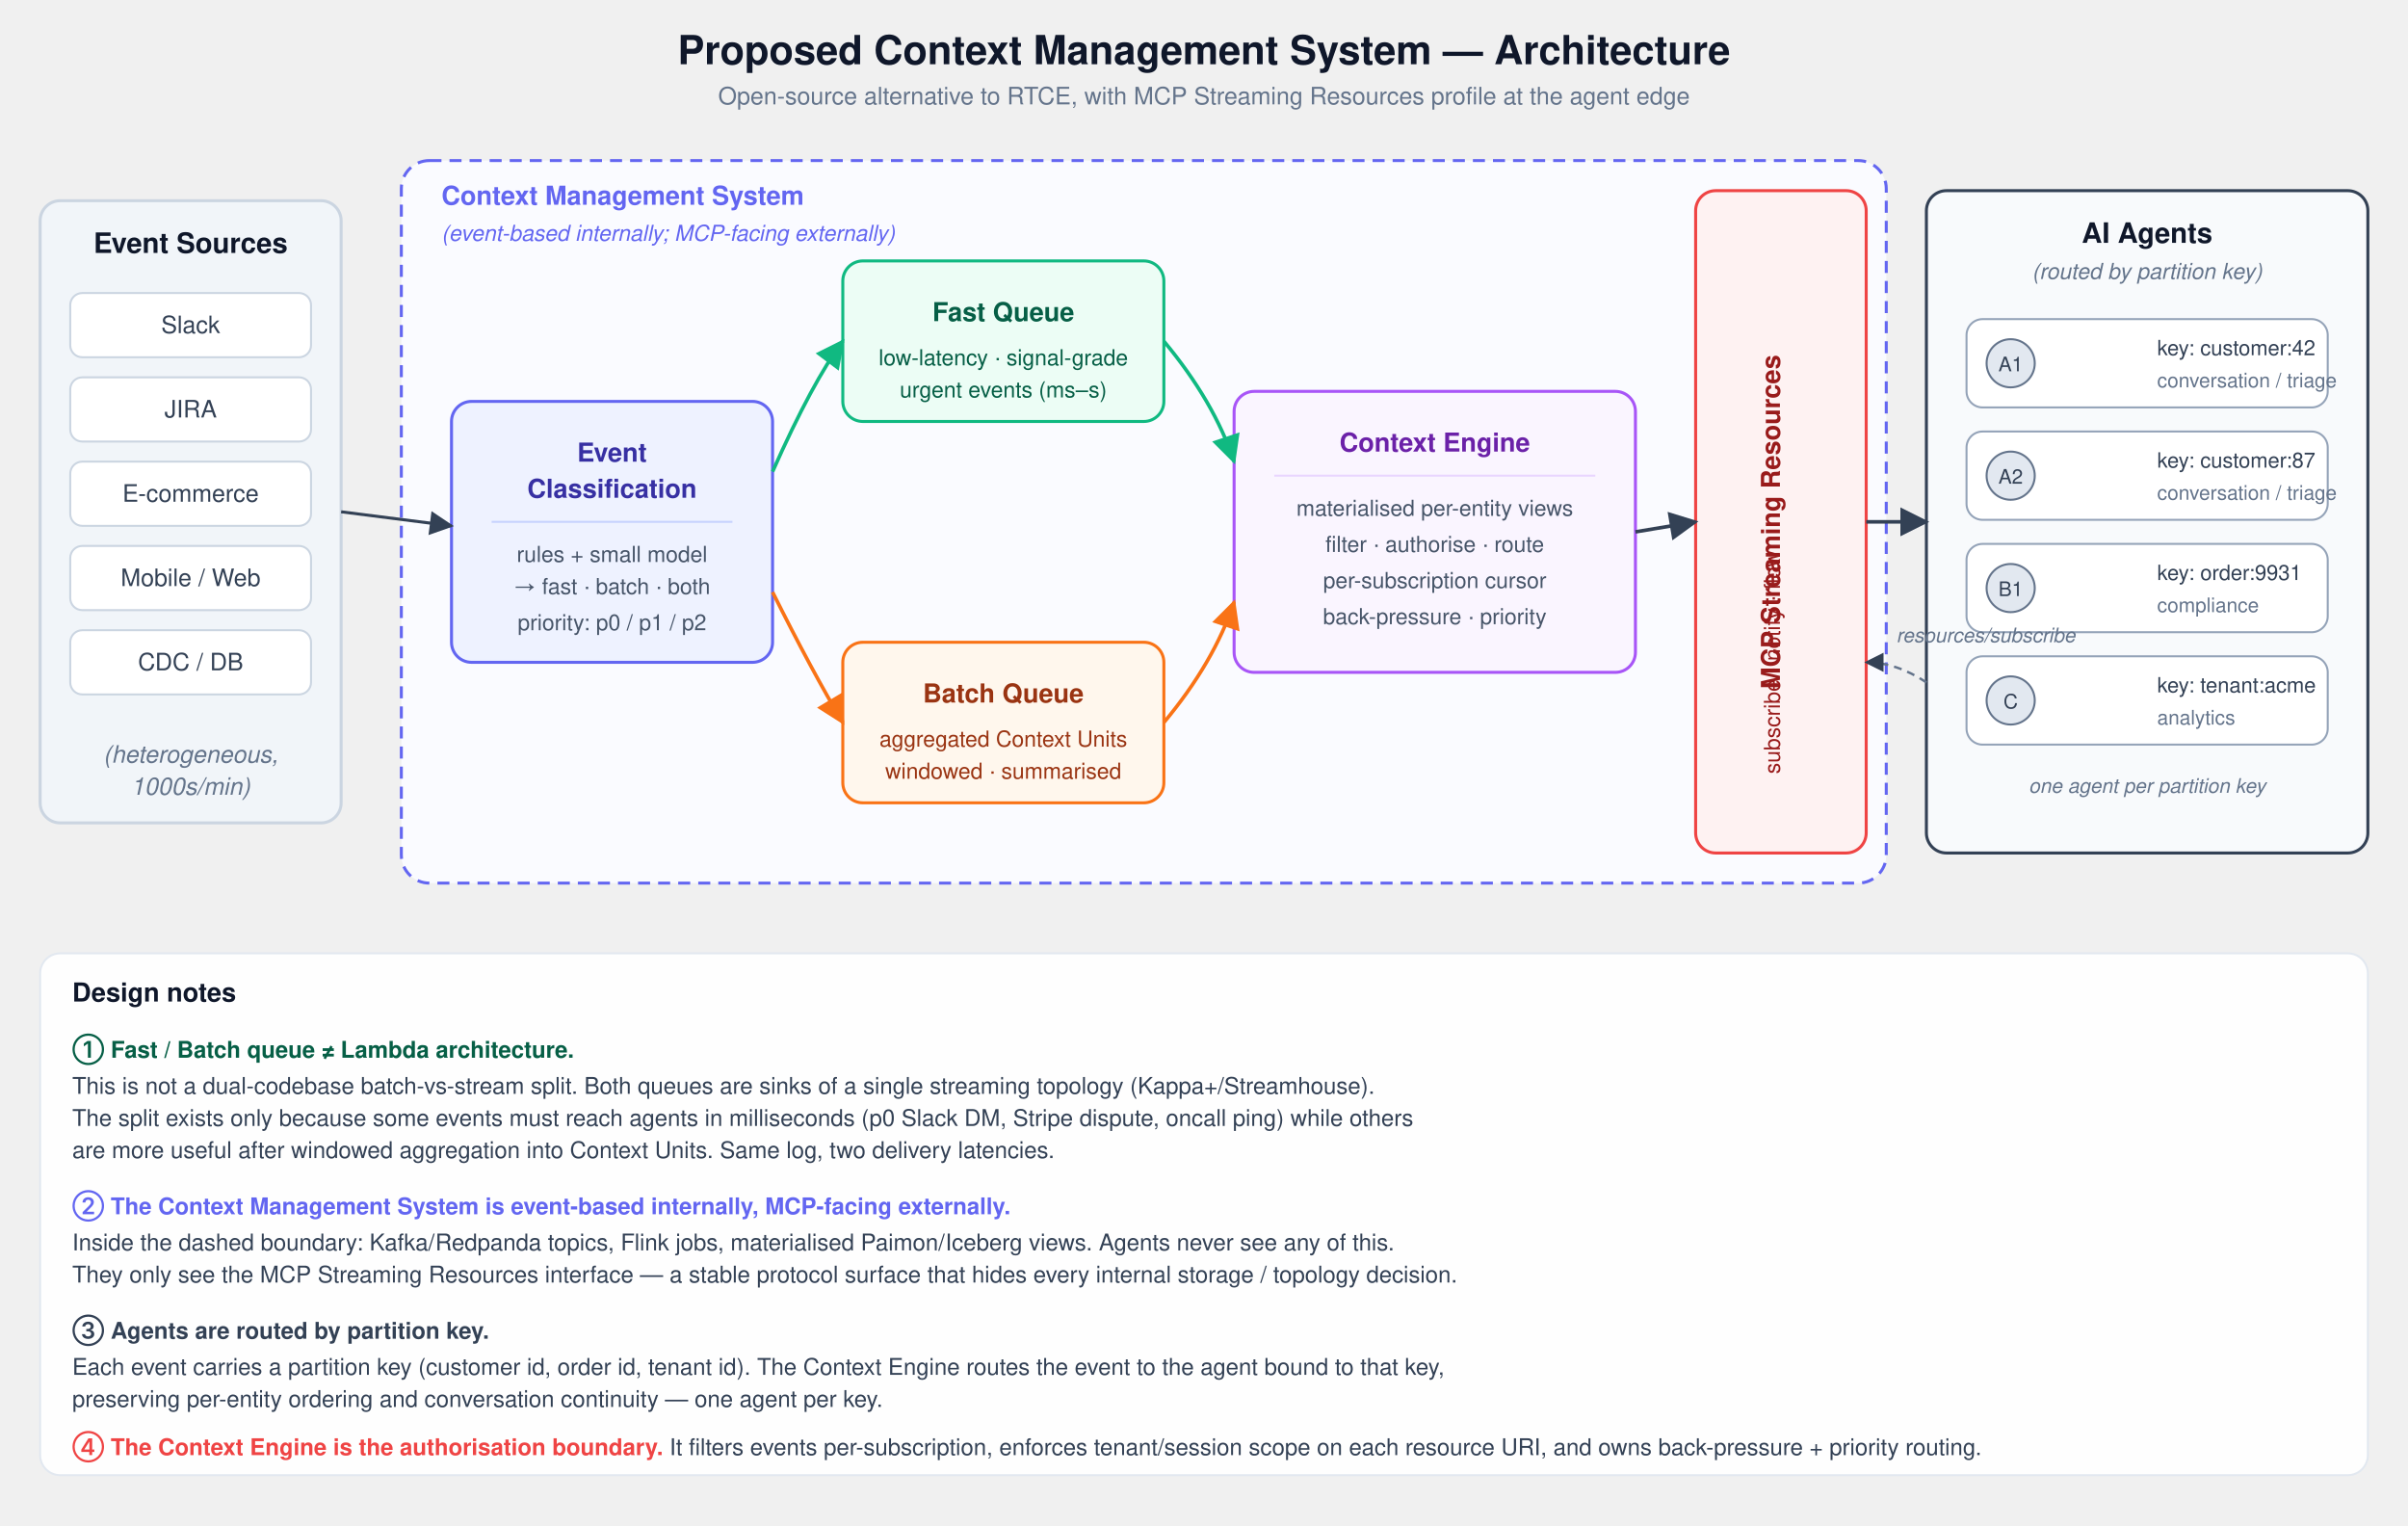
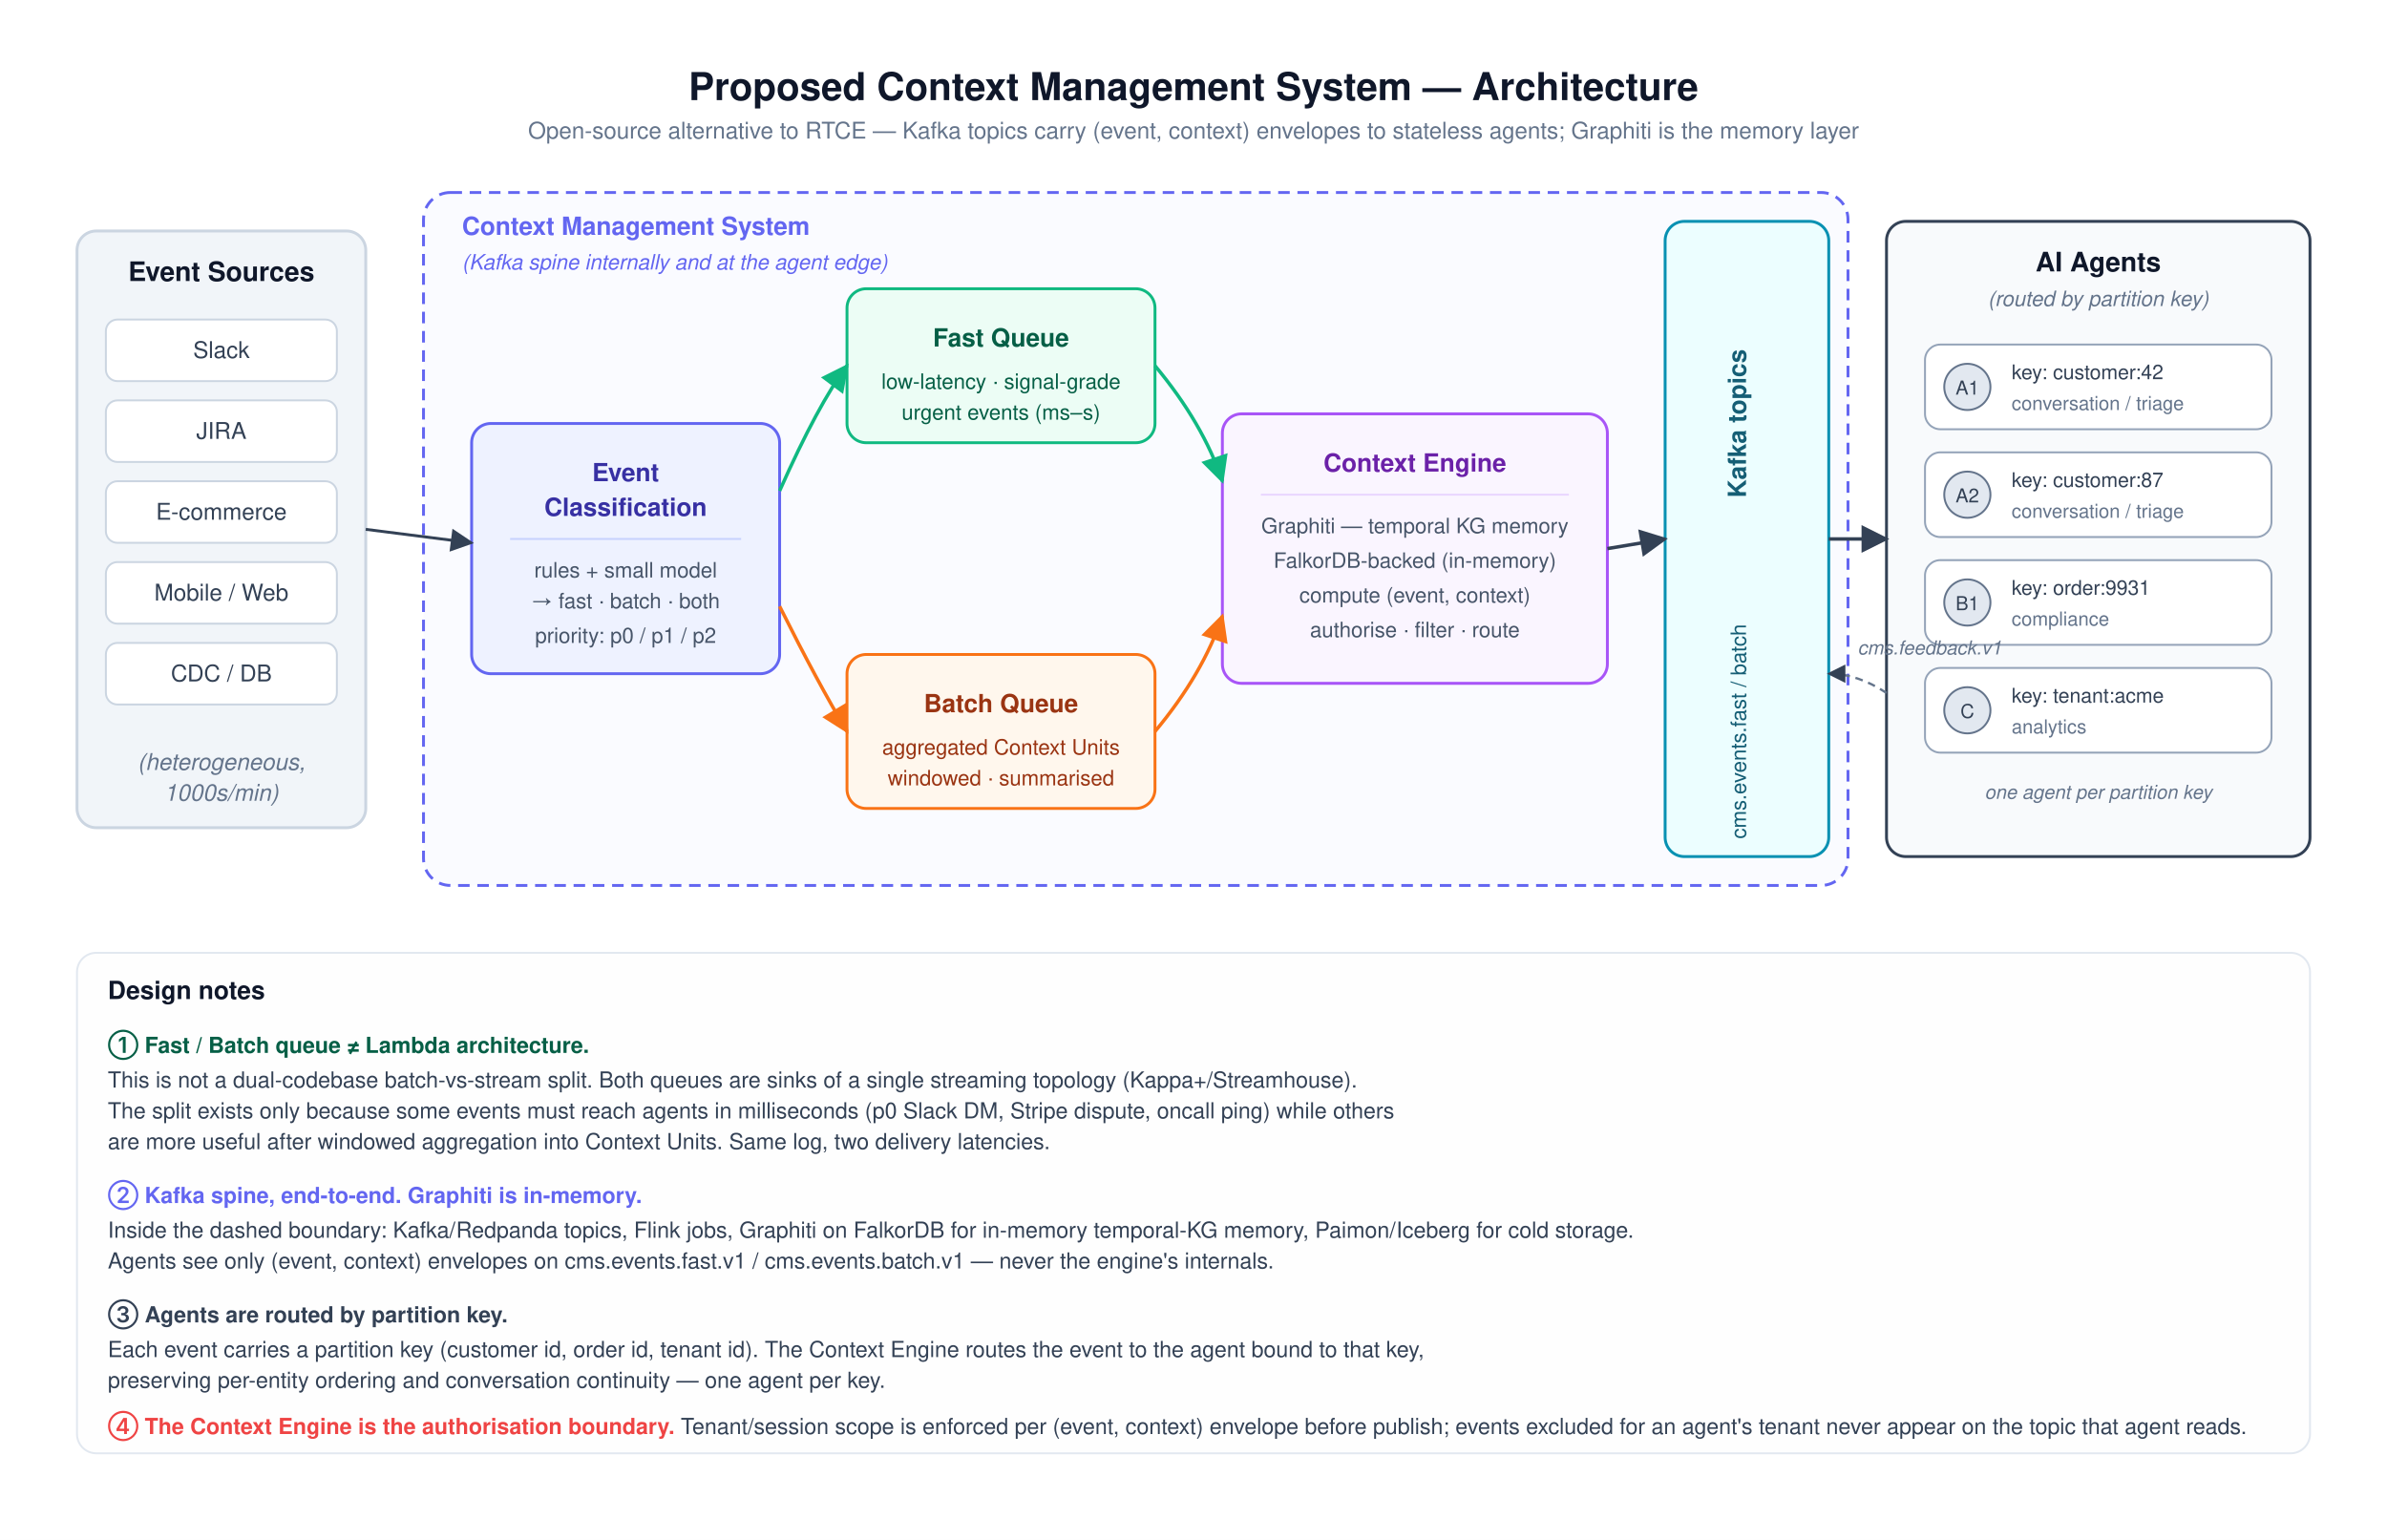
- <svg xmlns="http://www.w3.org/2000/svg" viewBox="0 0 1200 760" font-family="system-ui, -apple-system, 'Segoe UI', Helvetica, Arial, sans-serif">
+ <svg xmlns="http://www.w3.org/2000/svg" viewBox="-20 -20 1240 800" font-family="system-ui, -apple-system, 'Segoe UI', Helvetica, Arial, sans-serif">
  <defs>
    <marker id="arrow" viewBox="0 0 10 10" refX="9" refY="5" markerWidth="8" markerHeight="8" orient="auto-start-reverse">
      <path d="M0,0 L10,5 L0,10 z" fill="#334155" />
    </marker>
    <marker id="arrow-fast" viewBox="0 0 10 10" refX="9" refY="5" markerWidth="8" markerHeight="8" orient="auto-start-reverse">
      <path d="M0,0 L10,5 L0,10 z" fill="#10b981" />
    </marker>
    <marker id="arrow-batch" viewBox="0 0 10 10" refX="9" refY="5" markerWidth="8" markerHeight="8" orient="auto-start-reverse">
      <path d="M0,0 L10,5 L0,10 z" fill="#f97316" />
    </marker>
  </defs>
+   <rect x="-20" y="-20" width="1240" height="800" fill="#ffffff" />
  <text x="600" y="32" text-anchor="middle" font-size="20" font-weight="600" fill="#0f172a">Proposed Context Management System — Architecture</text>
-   <text x="600" y="52" text-anchor="middle" font-size="12" fill="#64748b">Open-source alternative to RTCE, with MCP Streaming Resources profile at the agent edge</text>
+   <text x="600" y="52" text-anchor="middle" font-size="12" fill="#64748b">Open-source alternative to RTCE — Kafka topics carry (event, context) envelopes to stateless agents; Graphiti is the memory layer</text>
  <rect x="200" y="80" width="740" height="360" rx="14" fill="#fafbff" stroke="#6366f1" stroke-width="1.5" stroke-dasharray="6 4" />
  <text x="220" y="102" font-size="13" font-weight="600" fill="#6366f1">Context Management System</text>
-   <text x="220" y="120" font-size="11" fill="#6366f1" font-style="italic">(event-based internally; MCP-facing externally)</text>
+   <text x="220" y="120" font-size="11" fill="#6366f1" font-style="italic">(Kafka spine internally and at the agent edge)</text>
  <g transform="translate(20,100)">
    <rect width="150" height="310" rx="10" fill="#f1f5f9" stroke="#cbd5e1" stroke-width="1.5" />
    <text x="75" y="26" text-anchor="middle" font-size="14" font-weight="600" fill="#0f172a">Event Sources</text>
    <g font-size="12" fill="#334155">
      <rect x="15" y="46" width="120" height="32" rx="6" fill="#ffffff" stroke="#cbd5e1" />
      <text x="75" y="66" text-anchor="middle">Slack</text>
      <rect x="15" y="88" width="120" height="32" rx="6" fill="#ffffff" stroke="#cbd5e1" />
      <text x="75" y="108" text-anchor="middle">JIRA</text>
      <rect x="15" y="130" width="120" height="32" rx="6" fill="#ffffff" stroke="#cbd5e1" />
      <text x="75" y="150" text-anchor="middle">E-commerce</text>
      <rect x="15" y="172" width="120" height="32" rx="6" fill="#ffffff" stroke="#cbd5e1" />
      <text x="75" y="192" text-anchor="middle">Mobile / Web</text>
      <rect x="15" y="214" width="120" height="32" rx="6" fill="#ffffff" stroke="#cbd5e1" />
      <text x="75" y="234" text-anchor="middle">CDC / DB</text>
      <text x="75" y="280" text-anchor="middle" fill="#64748b" font-style="italic">(heterogeneous,</text>
      <text x="75" y="296" text-anchor="middle" fill="#64748b" font-style="italic">1000s/min)</text>
    </g>
  </g>
  <g transform="translate(225, 200)">
    <rect width="160" height="130" rx="10" fill="#eef2ff" stroke="#6366f1" stroke-width="1.5" />
    <text x="80" y="30" text-anchor="middle" font-size="13" font-weight="600" fill="#3730a3">Event</text>
    <text x="80" y="48" text-anchor="middle" font-size="13" font-weight="600" fill="#3730a3">Classification</text>
    <line x1="20" y1="60" x2="140" y2="60" stroke="#c7d2fe" stroke-width="1" />
    <text x="80" y="80" text-anchor="middle" font-size="11" fill="#475569">rules + small model</text>
    <text x="80" y="96" text-anchor="middle" font-size="11" fill="#475569">→ fast · batch · both</text>
    <text x="80" y="114" text-anchor="middle" font-size="11" fill="#475569">priority: p0 / p1 / p2</text>
  </g>
  <g transform="translate(420, 130)">
    <rect width="160" height="80" rx="10" fill="#ecfdf5" stroke="#10b981" stroke-width="1.5" />
    <text x="80" y="30" text-anchor="middle" font-size="13" font-weight="600" fill="#065f46">Fast Queue</text>
    <text x="80" y="52" text-anchor="middle" font-size="11" fill="#065f46">low-latency · signal-grade</text>
    <text x="80" y="68" text-anchor="middle" font-size="11" fill="#065f46">urgent events (ms–s)</text>
  </g>
  <g transform="translate(420, 320)">
    <rect width="160" height="80" rx="10" fill="#fff7ed" stroke="#f97316" stroke-width="1.5" />
    <text x="80" y="30" text-anchor="middle" font-size="13" font-weight="600" fill="#9a3412">Batch Queue</text>
    <text x="80" y="52" text-anchor="middle" font-size="11" fill="#9a3412">aggregated Context Units</text>
    <text x="80" y="68" text-anchor="middle" font-size="11" fill="#9a3412">windowed · summarised</text>
  </g>
  <g transform="translate(615, 195)">
    <rect width="200" height="140" rx="10" fill="#faf5ff" stroke="#a855f7" stroke-width="1.5" />
    <text x="100" y="30" text-anchor="middle" font-size="13" font-weight="600" fill="#6b21a8">Context Engine</text>
    <line x1="20" y1="42" x2="180" y2="42" stroke="#e9d5ff" stroke-width="1" />
-     <text x="100" y="62" text-anchor="middle" font-size="11" fill="#475569">materialised per-entity views</text>
-     <text x="100" y="80" text-anchor="middle" font-size="11" fill="#475569">filter · authorise · route</text>
-     <text x="100" y="98" text-anchor="middle" font-size="11" fill="#475569">per-subscription cursor</text>
-     <text x="100" y="116" text-anchor="middle" font-size="11" fill="#475569">back-pressure · priority</text>
+     <text x="100" y="62" text-anchor="middle" font-size="11" fill="#475569">Graphiti — temporal KG memory</text>
+     <text x="100" y="80" text-anchor="middle" font-size="11" fill="#475569">FalkorDB-backed (in-memory)</text>
+     <text x="100" y="98" text-anchor="middle" font-size="11" fill="#475569">compute (event, context)</text>
+     <text x="100" y="116" text-anchor="middle" font-size="11" fill="#475569">authorise · filter · route</text>
  </g>
  <g transform="translate(845, 95)">
-     <rect width="85" height="330" rx="10" fill="#fef2f2" stroke="#ef4444" stroke-width="1.5" />
-     <text x="42" y="165" text-anchor="middle" font-size="13" font-weight="600" fill="#991b1b" transform="rotate(-90 42 165)">MCP Streaming Resources</text>
-     <text x="42" y="235" text-anchor="middle" font-size="11" fill="#991b1b" transform="rotate(-90 42 235)">subscribe · notify · flow</text>
+     <rect width="85" height="330" rx="10" fill="#ecfeff" stroke="#0891b2" stroke-width="1.5" />
+     <text x="42" y="105" text-anchor="middle" font-size="13" font-weight="600" fill="#155e75" transform="rotate(-90 42 105)">Kafka topics</text>
+     <text x="42" y="265" text-anchor="middle" font-size="11" fill="#155e75" transform="rotate(-90 42 265)">cms.events.fast / batch</text>
  </g>
  <g transform="translate(960, 95)">
    <rect width="220" height="330" rx="10" fill="#f8fafc" stroke="#334155" stroke-width="1.5" />
    <text x="110" y="26" text-anchor="middle" font-size="14" font-weight="600" fill="#0f172a">AI Agents</text>
    <text x="110" y="44" text-anchor="middle" font-size="11" fill="#64748b" font-style="italic">(routed by partition key)</text>
    <g font-size="11" fill="#334155">
      <rect x="20" y="64" width="180" height="44" rx="8" fill="#ffffff" stroke="#94a3b8" />
      <circle cx="42" cy="86" r="12" fill="#e2e8f0" stroke="#64748b" />
      <text x="42" y="90" text-anchor="middle" font-size="10">A1</text>
-       <text x="115" y="82" font-size="10.5" fill="#334155">key: customer:42</text>
-       <text x="115" y="98" font-size="10" fill="#64748b">conversation / triage</text>
+       <text x="65" y="82" font-size="10.5" fill="#334155">key: customer:42</text>
+       <text x="65" y="98" font-size="10" fill="#64748b">conversation / triage</text>
      <rect x="20" y="120" width="180" height="44" rx="8" fill="#ffffff" stroke="#94a3b8" />
      <circle cx="42" cy="142" r="12" fill="#e2e8f0" stroke="#64748b" />
      <text x="42" y="146" text-anchor="middle" font-size="10">A2</text>
-       <text x="115" y="138" font-size="10.5" fill="#334155">key: customer:87</text>
-       <text x="115" y="154" font-size="10" fill="#64748b">conversation / triage</text>
+       <text x="65" y="138" font-size="10.5" fill="#334155">key: customer:87</text>
+       <text x="65" y="154" font-size="10" fill="#64748b">conversation / triage</text>
      <rect x="20" y="176" width="180" height="44" rx="8" fill="#ffffff" stroke="#94a3b8" />
      <circle cx="42" cy="198" r="12" fill="#e2e8f0" stroke="#64748b" />
      <text x="42" y="202" text-anchor="middle" font-size="10">B1</text>
-       <text x="115" y="194" font-size="10.5" fill="#334155">key: order:9931</text>
-       <text x="115" y="210" font-size="10" fill="#64748b">compliance</text>
+       <text x="65" y="194" font-size="10.5" fill="#334155">key: order:9931</text>
+       <text x="65" y="210" font-size="10" fill="#64748b">compliance</text>
      <rect x="20" y="232" width="180" height="44" rx="8" fill="#ffffff" stroke="#94a3b8" />
      <circle cx="42" cy="254" r="12" fill="#e2e8f0" stroke="#64748b" />
      <text x="42" y="258" text-anchor="middle" font-size="10">C</text>
-       <text x="115" y="250" font-size="10.5" fill="#334155">key: tenant:acme</text>
-       <text x="115" y="266" font-size="10" fill="#64748b">analytics</text>
+       <text x="65" y="250" font-size="10.5" fill="#334155">key: tenant:acme</text>
+       <text x="65" y="266" font-size="10" fill="#64748b">analytics</text>
      <text x="110" y="300" text-anchor="middle" font-size="10" fill="#64748b" font-style="italic">one agent per partition key</text>
    </g>
  </g>
  <line x1="170" y1="255" x2="225" y2="262" stroke="#334155" stroke-width="1.5" marker-end="url(#arrow)" />
  <path d="M 385 235 Q 405 190 420 170" stroke="#10b981" stroke-width="1.8" fill="none" marker-end="url(#arrow-fast)" />
  <path d="M 385 295 Q 405 335 420 360" stroke="#f97316" stroke-width="1.8" fill="none" marker-end="url(#arrow-batch)" />
  <path d="M 580 170 Q 605 200 615 230" stroke="#10b981" stroke-width="1.8" fill="none" marker-end="url(#arrow-fast)" />
  <path d="M 580 360 Q 605 330 615 300" stroke="#f97316" stroke-width="1.8" fill="none" marker-end="url(#arrow-batch)" />
  <line x1="815" y1="265" x2="845" y2="260" stroke="#334155" stroke-width="1.8" marker-end="url(#arrow)" />
  <line x1="930" y1="260" x2="960" y2="260" stroke="#334155" stroke-width="1.8" marker-end="url(#arrow)" />
  <path d="M 960 340 Q 945 330 930 330" stroke="#64748b" stroke-width="1.2" fill="none" stroke-dasharray="4 3" marker-end="url(#arrow)" />
-   <text x="945" y="320" font-size="10" fill="#64748b" font-style="italic">resources/subscribe</text>
+   <text x="945" y="320" font-size="10" fill="#64748b" font-style="italic">cms.feedback.v1</text>
  <g transform="translate(20, 475)">
    <rect x="0" y="0" width="1160" height="260" rx="10" fill="#fefefe" stroke="#e2e8f0" stroke-width="1" />
    <text x="16" y="24" font-size="13" font-weight="600" fill="#0f172a">Design notes</text>
    <g font-size="11.5" fill="#334155">
      <text x="16" y="52" font-weight="600" fill="#065f46">① Fast / Batch queue ≠ Lambda architecture.</text>
      <text x="16" y="70">This is not a dual-codebase batch-vs-stream split. Both queues are sinks of a single streaming topology (Kappa+/Streamhouse).</text>
      <text x="16" y="86">The split exists only because some events must reach agents in milliseconds (p0 Slack DM, Stripe dispute, oncall ping) while others</text>
      <text x="16" y="102">are more useful after windowed aggregation into Context Units. Same log, two delivery latencies.</text>
-       <text x="16" y="130" font-weight="600" fill="#6366f1">② The Context Management System is event-based internally, MCP-facing externally.</text>
-       <text x="16" y="148">Inside the dashed boundary: Kafka/Redpanda topics, Flink jobs, materialised Paimon/Iceberg views. Agents never see any of this.</text>
-       <text x="16" y="164">They only see the MCP Streaming Resources interface — a stable protocol surface that hides every internal storage / topology decision.</text>
+       <text x="16" y="130" font-weight="600" fill="#6366f1">② Kafka spine, end-to-end. Graphiti is in-memory.</text>
+       <text x="16" y="148">Inside the dashed boundary: Kafka/Redpanda topics, Flink jobs, Graphiti on FalkorDB for in-memory temporal-KG memory, Paimon/Iceberg for cold storage.</text>
+       <text x="16" y="164">Agents see only (event, context) envelopes on cms.events.fast.v1 / cms.events.batch.v1 — never the engine's internals.</text>
      <text x="16" y="192" font-weight="600" fill="#334155">③ Agents are routed by partition key.</text>
      <text x="16" y="210">Each event carries a partition key (customer id, order id, tenant id). The Context Engine routes the event to the agent bound to that key,</text>
      <text x="16" y="226">preserving per-entity ordering and conversation continuity — one agent per key.</text>
      <text x="16" y="250">
-         <tspan font-weight="600" fill="#ef4444">④ The Context Engine is the authorisation boundary.</tspan>  It filters events per-subscription, enforces tenant/session scope on each resource URI, and owns back-pressure + priority routing.</text>
+         <tspan font-weight="600" fill="#ef4444">④ The Context Engine is the authorisation boundary.</tspan>  Tenant/session scope is enforced per (event, context) envelope before publish; events excluded for an agent's tenant never appear on the topic that agent reads.</text>
    </g>
  </g>
</svg>
